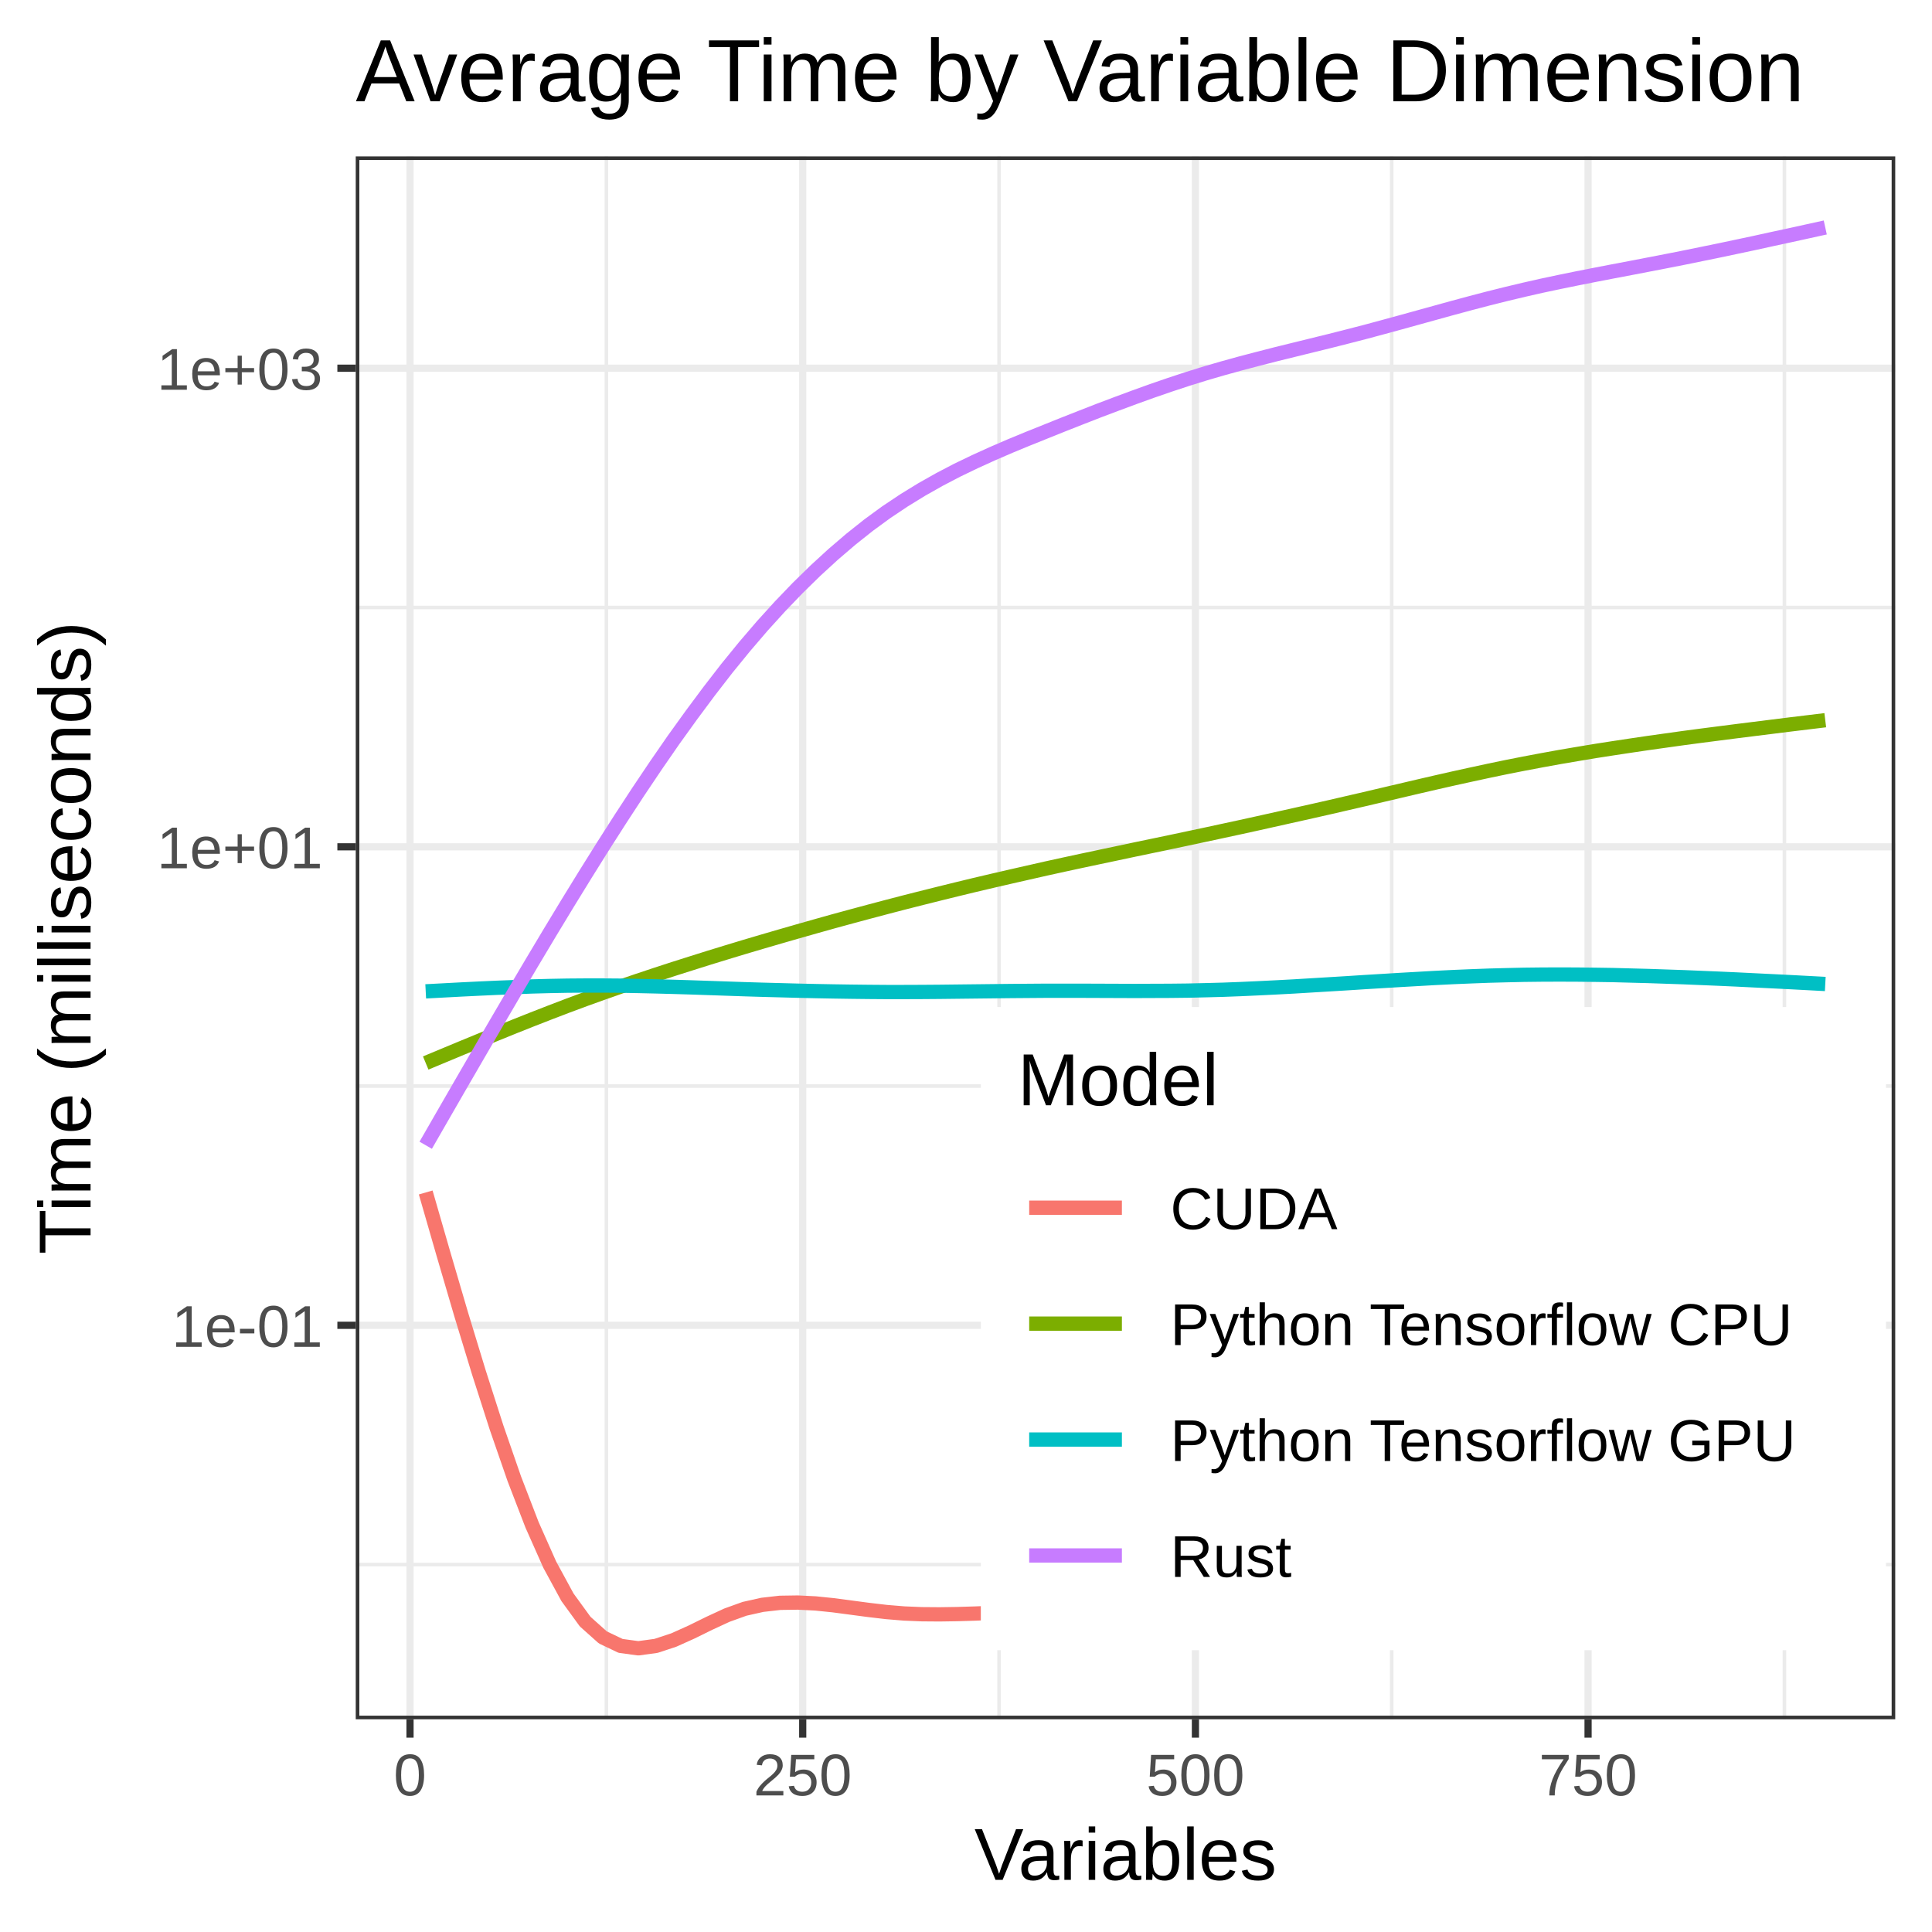
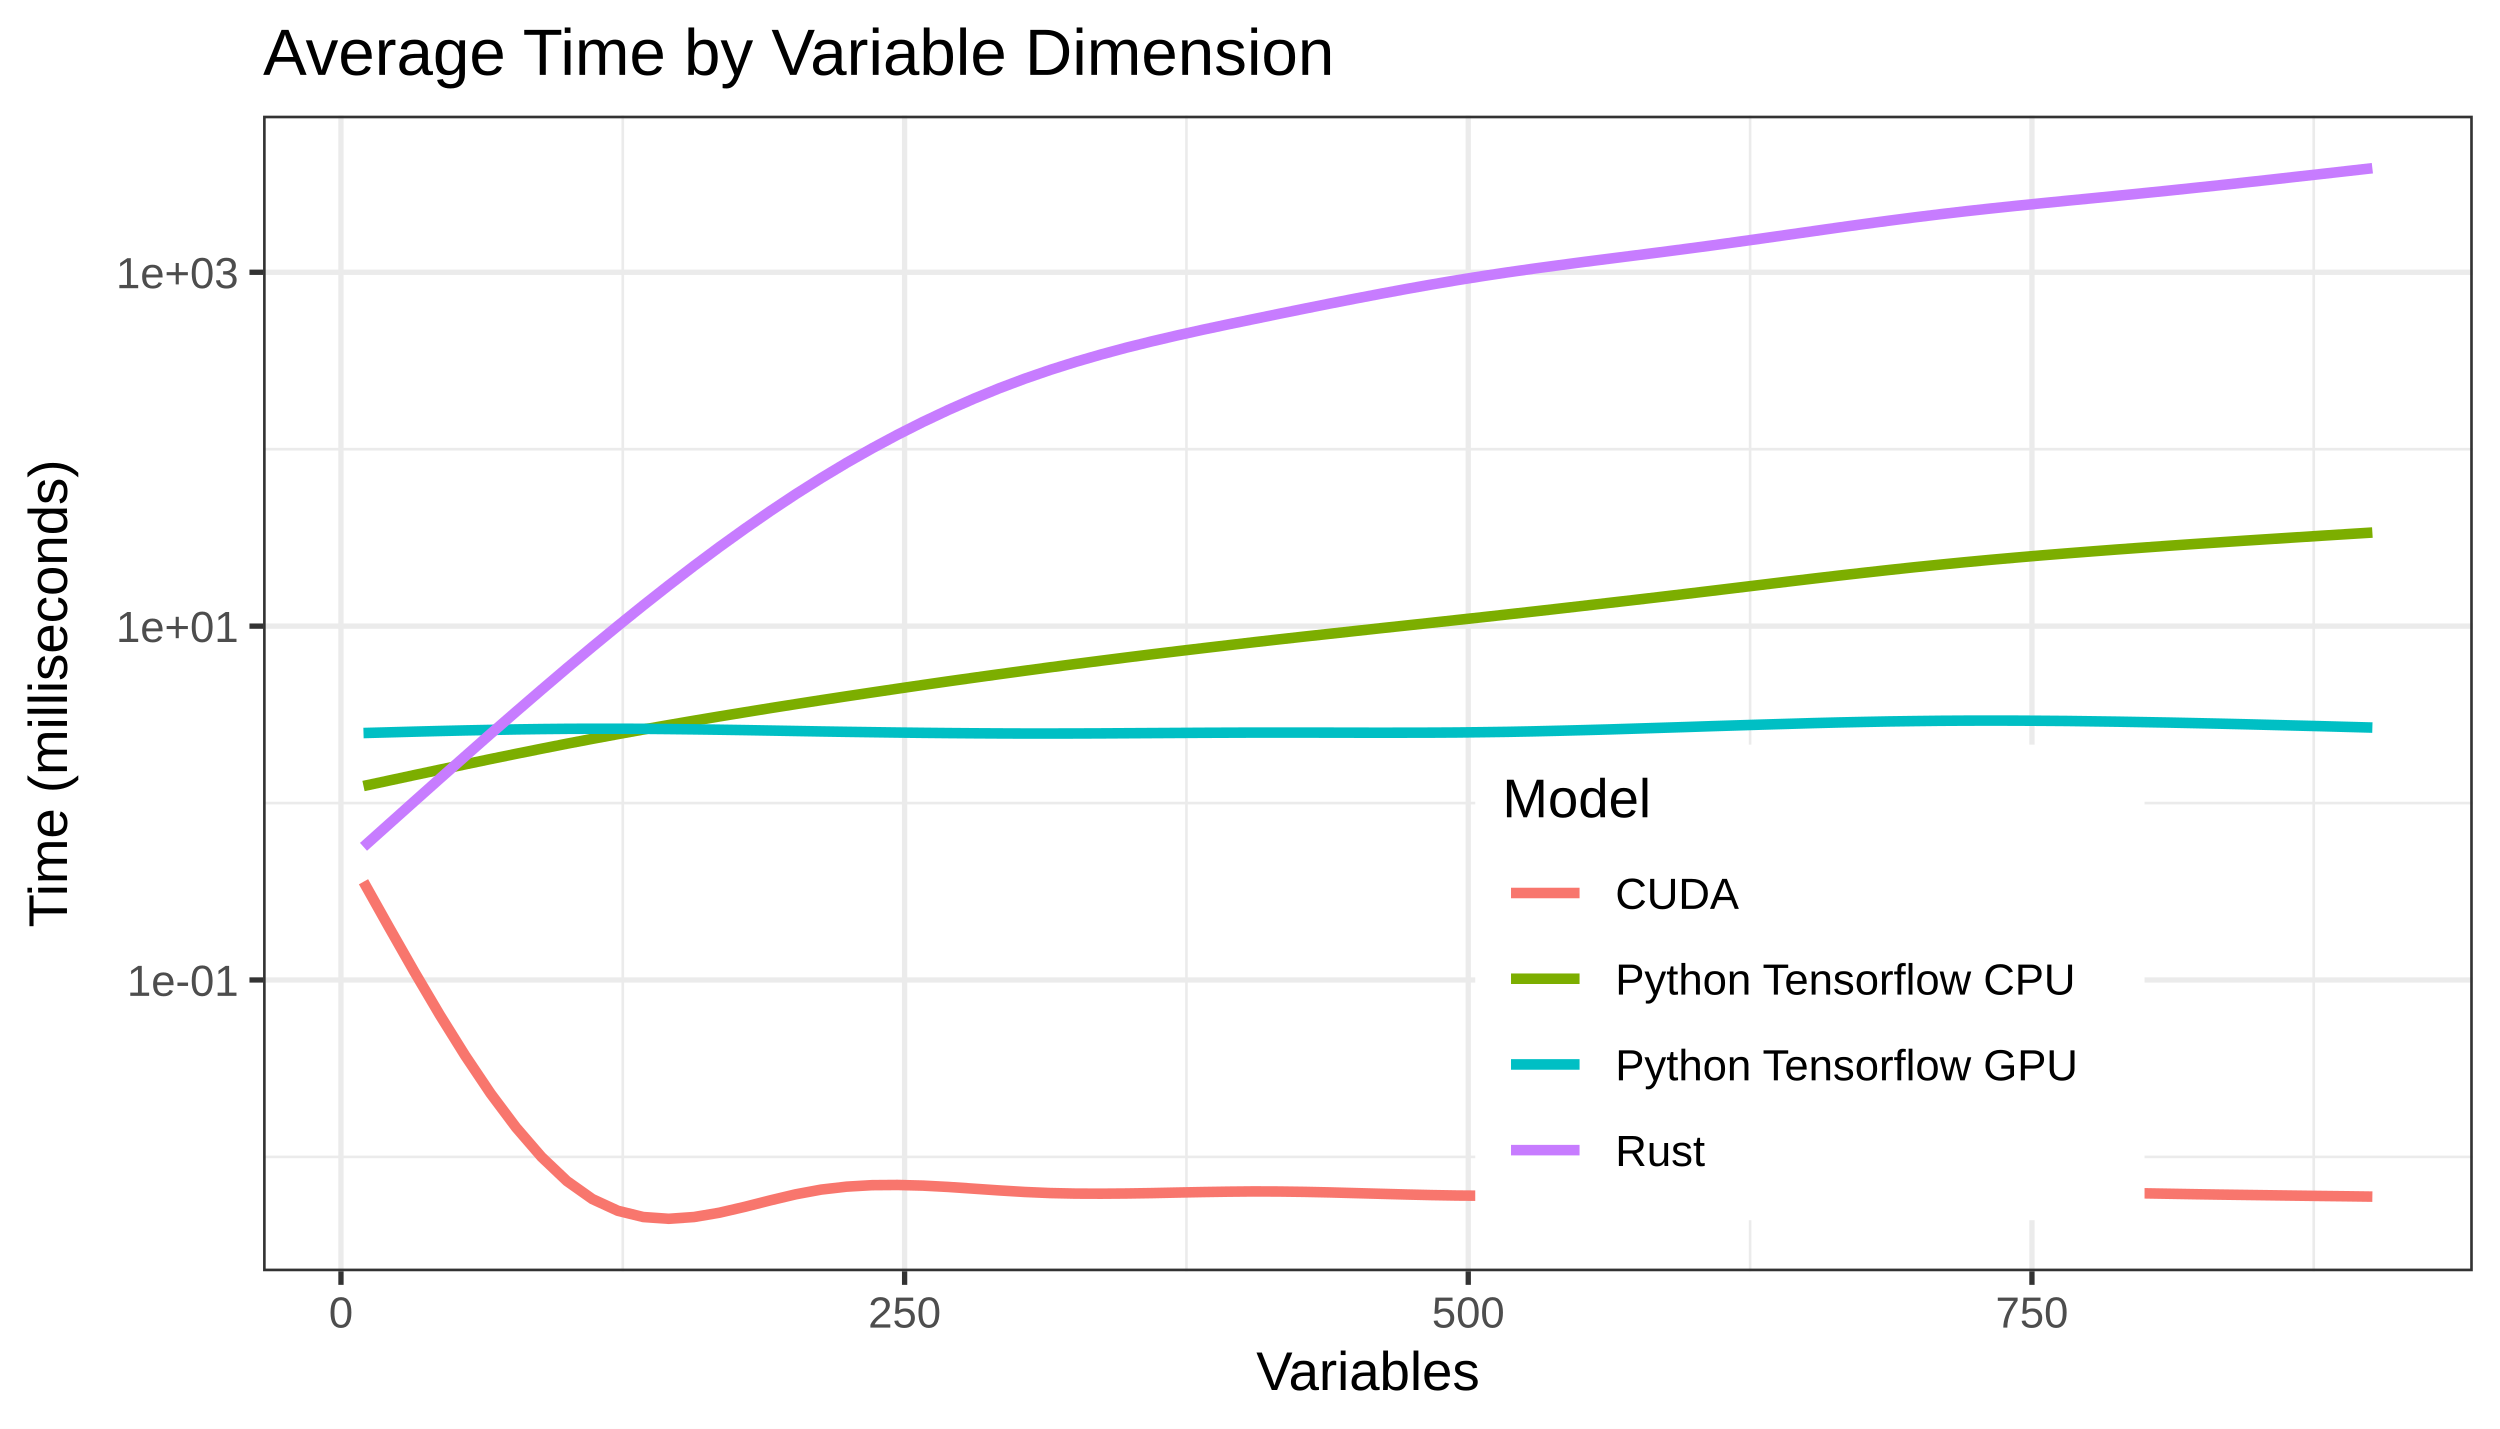
- <svg xmlns="http://www.w3.org/2000/svg" class="svglite" width="288.00pt" height="288.00pt" viewBox="0 0 288.00 288.00">
+ <svg xmlns="http://www.w3.org/2000/svg" class="svglite" width="504.00pt" height="288.00pt" viewBox="0 0 504.00 288.00">
  <defs>
    <style type="text/css">
    .svglite line, .svglite polyline, .svglite polygon, .svglite path, .svglite rect, .svglite circle {
      fill: none;
      stroke: #000000;
      stroke-linecap: round;
      stroke-linejoin: round;
      stroke-miterlimit: 10.00;
    }
    .svglite text {
      white-space: pre;
    }
  </style>
  </defs>
  <rect width="100%" height="100%" style="stroke: none; fill: #FFFFFF;" />
  <defs>
-     <clipPath id="cpMC4wMHwyODguMDB8MC4wMHwyODguMDA=">
-       <rect x="0.00" y="0.00" width="288.00" height="288.00" />
+     <clipPath id="cpMC4wMHw1MDQuMDB8MC4wMHwyODguMDA=">
+       <rect x="0.00" y="0.00" width="504.00" height="288.00" />
    </clipPath>
  </defs>
-   <g clip-path="url(#cpMC4wMHwyODguMDB8MC4wMHwyODguMDA=)">
-     <rect x="0.00" y="0.00" width="288.00" height="288.00" style="stroke-width: 1.07; stroke: #FFFFFF; fill: #FFFFFF;" />
+   <g clip-path="url(#cpMC4wMHw1MDQuMDB8MC4wMHwyODguMDA=)">
+     <rect x="0.00" y="0.00" width="504.00" height="288.00" style="stroke-width: 1.07; stroke: #FFFFFF; fill: #FFFFFF;" />
  </g>
  <defs>
-     <clipPath id="cpNTMuMDN8MjgyLjUyfDIzLjMyfDI1Ni4yOQ==">
-       <rect x="53.03" y="23.32" width="229.49" height="232.97" />
+     <clipPath id="cpNTMuMDN8NDk4LjUyfDIzLjMyfDI1Ni4yOQ==">
+       <rect x="53.03" y="23.32" width="445.49" height="232.97" />
    </clipPath>
  </defs>
-   <g clip-path="url(#cpNTMuMDN8MjgyLjUyfDIzLjMyfDI1Ni4yOQ==)">
-     <rect x="53.03" y="23.32" width="229.49" height="232.97" style="stroke-width: 1.07; stroke: none; fill: #FFFFFF;" />
-     <polyline points="53.03,233.23 282.52,233.23 " style="stroke-width: 0.53; stroke: #EBEBEB; stroke-linecap: butt;" />
-     <polyline points="53.03,161.90 282.52,161.90 " style="stroke-width: 0.53; stroke: #EBEBEB; stroke-linecap: butt;" />
-     <polyline points="53.03,90.56 282.52,90.56 " style="stroke-width: 0.53; stroke: #EBEBEB; stroke-linecap: butt;" />
-     <polyline points="90.39,256.29 90.39,23.32 " style="stroke-width: 0.53; stroke: #EBEBEB; stroke-linecap: butt;" />
-     <polyline points="148.93,256.29 148.93,23.32 " style="stroke-width: 0.53; stroke: #EBEBEB; stroke-linecap: butt;" />
-     <polyline points="207.46,256.29 207.46,23.32 " style="stroke-width: 0.53; stroke: #EBEBEB; stroke-linecap: butt;" />
-     <polyline points="266.00,256.29 266.00,23.32 " style="stroke-width: 0.53; stroke: #EBEBEB; stroke-linecap: butt;" />
-     <polyline points="53.03,197.56 282.52,197.56 " style="stroke-width: 1.07; stroke: #EBEBEB; stroke-linecap: butt;" />
-     <polyline points="53.03,126.23 282.52,126.23 " style="stroke-width: 1.07; stroke: #EBEBEB; stroke-linecap: butt;" />
-     <polyline points="53.03,54.89 282.52,54.89 " style="stroke-width: 1.07; stroke: #EBEBEB; stroke-linecap: butt;" />
-     <polyline points="61.12,256.29 61.12,23.32 " style="stroke-width: 1.07; stroke: #EBEBEB; stroke-linecap: butt;" />
-     <polyline points="119.66,256.29 119.66,23.32 " style="stroke-width: 1.07; stroke: #EBEBEB; stroke-linecap: butt;" />
-     <polyline points="178.20,256.29 178.20,23.32 " style="stroke-width: 1.07; stroke: #EBEBEB; stroke-linecap: butt;" />
-     <polyline points="236.73,256.29 236.73,23.32 " style="stroke-width: 1.07; stroke: #EBEBEB; stroke-linecap: butt;" />
-     <polyline points="63.46,177.76 66.10,186.91 68.74,195.91 71.39,204.60 74.03,212.83 76.67,220.45 79.31,227.30 81.95,233.24 84.59,238.10 87.23,241.73 89.87,244.09 92.51,245.35 95.15,245.71 97.79,245.35 100.43,244.48 103.08,243.29 105.72,241.99 108.36,240.77 111.00,239.82 113.64,239.23 116.28,238.93 118.92,238.89 121.56,239.02 124.20,239.29 126.84,239.64 129.48,239.99 132.12,240.30 134.77,240.52 137.41,240.63 140.05,240.65 142.69,240.61 145.33,240.53 147.97,240.42 150.61,240.32 153.25,240.24 155.89,240.19 158.53,240.21 161.17,240.28 163.81,240.39 166.46,240.53 169.10,240.67 171.74,240.81 174.38,240.93 177.02,241.02 179.66,241.06 182.30,241.05 184.94,240.99 187.58,240.89 190.22,240.75 192.86,240.60 195.50,240.44 198.15,240.28 200.79,240.13 203.43,240.00 206.07,239.89 208.71,239.81 211.35,239.75 213.99,239.72 216.63,239.70 219.27,239.71 221.91,239.73 224.55,239.77 227.19,239.83 229.84,239.90 232.48,239.98 235.12,240.07 237.76,240.17 240.40,240.27 243.04,240.37 245.68,240.47 248.32,240.57 250.96,240.66 253.60,240.75 256.24,240.83 258.89,240.90 261.53,240.97 264.17,241.04 266.81,241.11 269.45,241.17 272.09,241.24 " style="stroke-width: 2.13; stroke: #F8766D; stroke-linecap: butt;" />
-     <polyline points="63.46,158.46 66.10,157.36 68.74,156.26 71.39,155.17 74.03,154.09 76.67,153.02 79.31,151.97 81.95,150.94 84.59,149.93 87.23,148.95 89.87,148.00 92.51,147.07 95.15,146.17 97.79,145.29 100.43,144.43 103.08,143.59 105.72,142.76 108.36,141.95 111.00,141.15 113.64,140.37 116.28,139.60 118.92,138.84 121.56,138.09 124.20,137.35 126.84,136.63 129.48,135.92 132.12,135.22 134.77,134.53 137.41,133.86 140.05,133.20 142.69,132.55 145.33,131.91 147.97,131.29 150.61,130.68 153.25,130.08 155.89,129.48 158.53,128.90 161.17,128.33 163.81,127.77 166.46,127.21 169.10,126.65 171.74,126.10 174.38,125.55 177.02,124.99 179.66,124.43 182.30,123.86 184.94,123.29 187.58,122.71 190.22,122.12 192.86,121.53 195.50,120.94 198.15,120.34 200.79,119.73 203.43,119.12 206.07,118.50 208.71,117.88 211.35,117.26 213.99,116.65 216.63,116.05 219.27,115.47 221.91,114.90 224.55,114.35 227.19,113.83 229.84,113.33 232.48,112.85 235.12,112.40 237.76,111.96 240.40,111.55 243.04,111.15 245.68,110.76 248.32,110.39 250.96,110.02 253.60,109.67 256.24,109.33 258.89,108.99 261.53,108.66 264.17,108.33 266.81,108.00 269.45,107.68 272.09,107.36 " style="stroke-width: 2.13; stroke: #7CAE00; stroke-linecap: butt;" />
-     <polyline points="63.46,147.78 66.10,147.64 68.74,147.50 71.39,147.37 74.03,147.25 76.67,147.15 79.31,147.05 81.95,146.98 84.59,146.93 87.23,146.91 89.87,146.91 92.51,146.93 95.15,146.98 97.79,147.04 100.43,147.11 103.08,147.19 105.72,147.28 108.36,147.37 111.00,147.46 113.64,147.54 116.28,147.61 118.92,147.68 121.56,147.74 124.20,147.79 126.84,147.83 129.48,147.86 132.12,147.88 134.77,147.88 137.41,147.87 140.05,147.85 142.69,147.82 145.33,147.79 147.97,147.76 150.61,147.73 153.25,147.71 155.89,147.69 158.53,147.69 161.17,147.69 163.81,147.70 166.46,147.71 169.10,147.72 171.74,147.71 174.38,147.70 177.02,147.67 179.66,147.61 182.30,147.54 184.94,147.44 187.58,147.32 190.22,147.19 192.86,147.05 195.50,146.89 198.15,146.73 200.79,146.57 203.43,146.40 206.07,146.24 208.71,146.08 211.35,145.93 213.99,145.78 216.63,145.65 219.27,145.54 221.91,145.44 224.55,145.37 227.19,145.31 229.84,145.28 232.48,145.27 235.12,145.28 237.76,145.31 240.40,145.35 243.04,145.42 245.68,145.49 248.32,145.58 250.96,145.67 253.60,145.78 256.24,145.89 258.89,146.01 261.53,146.14 264.17,146.27 266.81,146.40 269.45,146.54 272.09,146.68 " style="stroke-width: 2.13; stroke: #00BFC4; stroke-linecap: butt;" />
-     <polyline points="63.46,170.72 66.10,166.13 68.74,161.55 71.39,156.98 74.03,152.44 76.67,147.93 79.31,143.47 81.95,139.05 84.59,134.69 87.23,130.40 89.87,126.18 92.51,122.05 95.15,118.01 97.79,114.08 100.43,110.26 103.08,106.58 105.72,103.03 108.36,99.62 111.00,96.38 113.64,93.30 116.28,90.39 118.92,87.64 121.56,85.06 124.20,82.64 126.84,80.38 129.48,78.28 132.12,76.35 134.77,74.58 137.41,72.96 140.05,71.47 142.69,70.09 145.33,68.82 147.97,67.62 150.61,66.48 153.25,65.39 155.89,64.33 158.53,63.27 161.17,62.23 163.81,61.20 166.46,60.20 169.10,59.22 171.74,58.27 174.38,57.36 177.02,56.49 179.66,55.67 182.30,54.90 184.94,54.17 187.58,53.48 190.22,52.80 192.86,52.15 195.50,51.50 198.15,50.85 200.79,50.18 203.43,49.50 206.07,48.79 208.71,48.07 211.35,47.34 213.99,46.61 216.63,45.88 219.27,45.17 221.91,44.48 224.55,43.82 227.19,43.19 229.84,42.59 232.48,42.03 235.12,41.49 237.76,40.97 240.40,40.46 243.04,39.96 245.68,39.45 248.32,38.94 250.96,38.42 253.60,37.88 256.24,37.34 258.89,36.78 261.53,36.22 264.17,35.64 266.81,35.07 269.45,34.49 272.09,33.91 " style="stroke-width: 2.13; stroke: #C77CFF; stroke-linecap: butt;" />
-     <rect x="53.03" y="23.32" width="229.49" height="232.97" style="stroke-width: 1.07; stroke: #333333;" />
+   <g clip-path="url(#cpNTMuMDN8NDk4LjUyfDIzLjMyfDI1Ni4yOQ==)">
+     <rect x="53.03" y="23.32" width="445.49" height="232.97" style="stroke-width: 1.07; stroke: none; fill: #FFFFFF;" />
+     <polyline points="53.03,233.23 498.52,233.23 " style="stroke-width: 0.53; stroke: #EBEBEB; stroke-linecap: butt;" />
+     <polyline points="53.03,161.90 498.52,161.90 " style="stroke-width: 0.53; stroke: #EBEBEB; stroke-linecap: butt;" />
+     <polyline points="53.03,90.56 498.52,90.56 " style="stroke-width: 0.53; stroke: #EBEBEB; stroke-linecap: butt;" />
+     <polyline points="125.55,256.29 125.55,23.32 " style="stroke-width: 0.53; stroke: #EBEBEB; stroke-linecap: butt;" />
+     <polyline points="239.19,256.29 239.19,23.32 " style="stroke-width: 0.53; stroke: #EBEBEB; stroke-linecap: butt;" />
+     <polyline points="352.82,256.29 352.82,23.32 " style="stroke-width: 0.53; stroke: #EBEBEB; stroke-linecap: butt;" />
+     <polyline points="466.45,256.29 466.45,23.32 " style="stroke-width: 0.53; stroke: #EBEBEB; stroke-linecap: butt;" />
+     <polyline points="53.03,197.56 498.52,197.56 " style="stroke-width: 1.07; stroke: #EBEBEB; stroke-linecap: butt;" />
+     <polyline points="53.03,126.23 498.52,126.23 " style="stroke-width: 1.07; stroke: #EBEBEB; stroke-linecap: butt;" />
+     <polyline points="53.03,54.89 498.52,54.89 " style="stroke-width: 1.07; stroke: #EBEBEB; stroke-linecap: butt;" />
+     <polyline points="68.74,256.29 68.74,23.32 " style="stroke-width: 1.07; stroke: #EBEBEB; stroke-linecap: butt;" />
+     <polyline points="182.37,256.29 182.37,23.32 " style="stroke-width: 1.07; stroke: #EBEBEB; stroke-linecap: butt;" />
+     <polyline points="296.00,256.29 296.00,23.32 " style="stroke-width: 1.07; stroke: #EBEBEB; stroke-linecap: butt;" />
+     <polyline points="409.64,256.29 409.64,23.32 " style="stroke-width: 1.07; stroke: #EBEBEB; stroke-linecap: butt;" />
+     <polyline points="73.28,177.76 78.41,186.91 83.53,195.91 88.66,204.60 93.79,212.83 98.91,220.45 104.04,227.30 109.17,233.24 114.29,238.10 119.42,241.73 124.55,244.09 129.67,245.35 134.80,245.71 139.92,245.35 145.05,244.48 150.18,243.29 155.30,241.99 160.43,240.77 165.56,239.82 170.68,239.23 175.81,238.93 180.94,238.89 186.06,239.02 191.19,239.29 196.32,239.64 201.44,239.99 206.57,240.30 211.70,240.52 216.82,240.63 221.95,240.65 227.07,240.61 232.20,240.53 237.33,240.42 242.45,240.32 247.58,240.24 252.71,240.19 257.83,240.21 262.96,240.28 268.09,240.39 273.21,240.53 278.34,240.67 283.47,240.81 288.59,240.93 293.72,241.02 298.85,241.06 303.97,241.05 309.10,240.99 314.22,240.89 319.35,240.75 324.48,240.60 329.60,240.44 334.73,240.28 339.86,240.13 344.98,240.00 350.11,239.89 355.24,239.81 360.36,239.75 365.49,239.72 370.62,239.70 375.74,239.71 380.87,239.73 385.99,239.77 391.12,239.83 396.25,239.90 401.37,239.98 406.50,240.07 411.63,240.17 416.75,240.27 421.88,240.37 427.01,240.47 432.13,240.57 437.26,240.66 442.39,240.75 447.51,240.83 452.64,240.90 457.77,240.97 462.89,241.04 468.02,241.11 473.14,241.17 478.27,241.24 " style="stroke-width: 2.13; stroke: #F8766D; stroke-linecap: butt;" />
+     <polyline points="73.28,158.46 78.41,157.36 83.53,156.26 88.66,155.17 93.79,154.09 98.91,153.02 104.04,151.97 109.17,150.94 114.29,149.93 119.42,148.95 124.55,148.00 129.67,147.07 134.80,146.17 139.92,145.29 145.05,144.43 150.18,143.59 155.30,142.76 160.43,141.95 165.56,141.15 170.68,140.37 175.81,139.60 180.94,138.84 186.06,138.09 191.19,137.35 196.32,136.63 201.44,135.92 206.57,135.22 211.70,134.53 216.82,133.86 221.95,133.20 227.07,132.55 232.20,131.91 237.33,131.29 242.45,130.68 247.58,130.08 252.71,129.48 257.83,128.90 262.96,128.33 268.09,127.77 273.21,127.21 278.34,126.65 283.47,126.10 288.59,125.55 293.72,124.99 298.85,124.43 303.97,123.86 309.10,123.29 314.22,122.71 319.35,122.12 324.48,121.53 329.60,120.94 334.73,120.34 339.86,119.73 344.98,119.12 350.11,118.50 355.24,117.88 360.36,117.26 365.49,116.65 370.62,116.05 375.74,115.47 380.87,114.90 385.99,114.35 391.12,113.83 396.25,113.33 401.37,112.85 406.50,112.40 411.63,111.96 416.75,111.55 421.88,111.15 427.01,110.76 432.13,110.39 437.26,110.02 442.39,109.67 447.51,109.33 452.64,108.99 457.77,108.66 462.89,108.33 468.02,108.00 473.14,107.68 478.27,107.36 " style="stroke-width: 2.13; stroke: #7CAE00; stroke-linecap: butt;" />
+     <polyline points="73.28,147.78 78.41,147.64 83.53,147.50 88.66,147.37 93.79,147.25 98.91,147.15 104.04,147.05 109.17,146.98 114.29,146.93 119.42,146.91 124.55,146.91 129.67,146.93 134.80,146.98 139.92,147.04 145.05,147.11 150.18,147.19 155.30,147.28 160.43,147.37 165.56,147.46 170.68,147.54 175.81,147.61 180.94,147.68 186.06,147.74 191.19,147.79 196.32,147.83 201.44,147.86 206.57,147.88 211.70,147.88 216.82,147.87 221.95,147.85 227.07,147.82 232.20,147.79 237.33,147.76 242.45,147.73 247.58,147.71 252.71,147.69 257.83,147.69 262.96,147.69 268.09,147.70 273.21,147.71 278.34,147.72 283.47,147.71 288.59,147.70 293.72,147.67 298.85,147.61 303.97,147.54 309.10,147.44 314.22,147.32 319.35,147.19 324.48,147.05 329.60,146.89 334.73,146.73 339.86,146.57 344.98,146.40 350.11,146.24 355.24,146.08 360.36,145.93 365.49,145.78 370.62,145.65 375.74,145.54 380.87,145.44 385.99,145.37 391.12,145.31 396.25,145.28 401.37,145.27 406.50,145.28 411.63,145.31 416.75,145.35 421.88,145.42 427.01,145.49 432.13,145.58 437.26,145.67 442.39,145.78 447.51,145.89 452.64,146.01 457.77,146.14 462.89,146.27 468.02,146.40 473.14,146.54 478.27,146.68 " style="stroke-width: 2.13; stroke: #00BFC4; stroke-linecap: butt;" />
+     <polyline points="73.28,170.72 78.41,166.13 83.53,161.55 88.66,156.98 93.79,152.44 98.91,147.93 104.04,143.47 109.17,139.05 114.29,134.69 119.42,130.40 124.55,126.18 129.67,122.05 134.80,118.01 139.92,114.08 145.05,110.26 150.18,106.58 155.30,103.03 160.43,99.62 165.56,96.38 170.68,93.30 175.81,90.39 180.94,87.64 186.06,85.06 191.19,82.64 196.32,80.38 201.44,78.28 206.57,76.35 211.70,74.58 216.82,72.96 221.95,71.47 227.07,70.09 232.20,68.82 237.33,67.62 242.45,66.48 247.58,65.39 252.71,64.33 257.83,63.27 262.96,62.23 268.09,61.20 273.21,60.20 278.34,59.22 283.47,58.27 288.59,57.36 293.72,56.49 298.85,55.67 303.97,54.90 309.10,54.17 314.22,53.48 319.35,52.80 324.48,52.15 329.60,51.50 334.73,50.85 339.86,50.18 344.98,49.50 350.11,48.79 355.24,48.07 360.36,47.34 365.49,46.61 370.62,45.88 375.74,45.17 380.87,44.48 385.99,43.82 391.12,43.19 396.25,42.59 401.37,42.03 406.50,41.49 411.63,40.97 416.75,40.46 421.88,39.96 427.01,39.45 432.13,38.94 437.26,38.42 442.39,37.88 447.51,37.34 452.64,36.78 457.77,36.22 462.89,35.64 468.02,35.07 473.14,34.49 478.27,33.91 " style="stroke-width: 2.13; stroke: #C77CFF; stroke-linecap: butt;" />
+     <rect x="53.03" y="23.32" width="445.49" height="232.97" style="stroke-width: 1.07; stroke: #333333;" />
  </g>
-   <g clip-path="url(#cpMC4wMHwyODguMDB8MC4wMHwyODguMDA=)">
+   <g clip-path="url(#cpMC4wMHw1MDQuMDB8MC4wMHwyODguMDA=)">
    <text x="48.10" y="200.77" text-anchor="end" style="font-size: 8.80px;fill: #4D4D4D; font-family: &quot;Arimo&quot;;" textLength="25.37px" lengthAdjust="spacingAndGlyphs">1e-01</text>
    <text x="48.10" y="129.43" text-anchor="end" style="font-size: 8.80px;fill: #4D4D4D; font-family: &quot;Arimo&quot;;" textLength="29.57px" lengthAdjust="spacingAndGlyphs">1e+01</text>
    <text x="48.10" y="58.10" text-anchor="end" style="font-size: 8.80px;fill: #4D4D4D; font-family: &quot;Arimo&quot;;" textLength="29.57px" lengthAdjust="spacingAndGlyphs">1e+03</text>
    <polyline points="50.29,197.56 53.03,197.56 " style="stroke-width: 1.07; stroke: #333333; stroke-linecap: butt;" />
    <polyline points="50.29,126.23 53.03,126.23 " style="stroke-width: 1.07; stroke: #333333; stroke-linecap: butt;" />
    <polyline points="50.29,54.89 53.03,54.89 " style="stroke-width: 1.07; stroke: #333333; stroke-linecap: butt;" />
-     <polyline points="61.12,259.03 61.12,256.29 " style="stroke-width: 1.07; stroke: #333333; stroke-linecap: butt;" />
-     <polyline points="119.66,259.03 119.66,256.29 " style="stroke-width: 1.07; stroke: #333333; stroke-linecap: butt;" />
-     <polyline points="178.20,259.03 178.20,256.29 " style="stroke-width: 1.07; stroke: #333333; stroke-linecap: butt;" />
-     <polyline points="236.73,259.03 236.73,256.29 " style="stroke-width: 1.07; stroke: #333333; stroke-linecap: butt;" />
-     <text x="61.12" y="267.64" text-anchor="middle" style="font-size: 8.80px;fill: #4D4D4D; font-family: &quot;Arimo&quot;;" textLength="5.59px" lengthAdjust="spacingAndGlyphs">0</text>
-     <text x="119.66" y="267.64" text-anchor="middle" style="font-size: 8.80px;fill: #4D4D4D; font-family: &quot;Arimo&quot;;" textLength="16.78px" lengthAdjust="spacingAndGlyphs">250</text>
-     <text x="178.20" y="267.64" text-anchor="middle" style="font-size: 8.80px;fill: #4D4D4D; font-family: &quot;Arimo&quot;;" textLength="16.78px" lengthAdjust="spacingAndGlyphs">500</text>
-     <text x="236.73" y="267.64" text-anchor="middle" style="font-size: 8.80px;fill: #4D4D4D; font-family: &quot;Arimo&quot;;" textLength="16.78px" lengthAdjust="spacingAndGlyphs">750</text>
-     <text x="167.78" y="280.23" text-anchor="middle" style="font-size: 11.00px; font-family: &quot;Arimo&quot;;" textLength="50.27px" lengthAdjust="spacingAndGlyphs">Variables</text>
+     <polyline points="68.74,259.03 68.74,256.29 " style="stroke-width: 1.07; stroke: #333333; stroke-linecap: butt;" />
+     <polyline points="182.37,259.03 182.37,256.29 " style="stroke-width: 1.07; stroke: #333333; stroke-linecap: butt;" />
+     <polyline points="296.00,259.03 296.00,256.29 " style="stroke-width: 1.07; stroke: #333333; stroke-linecap: butt;" />
+     <polyline points="409.64,259.03 409.64,256.29 " style="stroke-width: 1.07; stroke: #333333; stroke-linecap: butt;" />
+     <text x="68.74" y="267.64" text-anchor="middle" style="font-size: 8.80px;fill: #4D4D4D; font-family: &quot;Arimo&quot;;" textLength="5.59px" lengthAdjust="spacingAndGlyphs">0</text>
+     <text x="182.37" y="267.64" text-anchor="middle" style="font-size: 8.80px;fill: #4D4D4D; font-family: &quot;Arimo&quot;;" textLength="16.78px" lengthAdjust="spacingAndGlyphs">250</text>
+     <text x="296.00" y="267.64" text-anchor="middle" style="font-size: 8.80px;fill: #4D4D4D; font-family: &quot;Arimo&quot;;" textLength="16.78px" lengthAdjust="spacingAndGlyphs">500</text>
+     <text x="409.64" y="267.64" text-anchor="middle" style="font-size: 8.80px;fill: #4D4D4D; font-family: &quot;Arimo&quot;;" textLength="16.78px" lengthAdjust="spacingAndGlyphs">750</text>
+     <text x="275.78" y="280.23" text-anchor="middle" style="font-size: 11.00px; font-family: &quot;Arimo&quot;;" textLength="50.27px" lengthAdjust="spacingAndGlyphs">Variables</text>
    <text transform="translate(13.50,139.81) rotate(-90)" text-anchor="middle" style="font-size: 11.00px; font-family: &quot;Arimo&quot;;" textLength="106.92px" lengthAdjust="spacingAndGlyphs">Time (milliseconds)</text>
-     <rect x="146.21" y="150.12" width="134.93" height="95.87" style="stroke-width: 1.07; stroke: none; fill: #FFFFFF;" />
-     <text x="151.69" y="164.76" style="font-size: 11.00px; font-family: &quot;Arimo&quot;;" textLength="33.03px" lengthAdjust="spacingAndGlyphs">Model</text>
-     <rect x="151.69" y="171.39" width="17.28" height="17.28" style="stroke-width: 1.07; stroke: none; fill: #FFFFFF;" />
-     <line x1="153.42" y1="180.03" x2="167.24" y2="180.03" style="stroke-width: 2.13; stroke: #F8766D; stroke-linecap: butt;" />
-     <rect x="151.69" y="188.67" width="17.28" height="17.28" style="stroke-width: 1.07; stroke: none; fill: #FFFFFF;" />
-     <line x1="153.42" y1="197.31" x2="167.24" y2="197.31" style="stroke-width: 2.13; stroke: #7CAE00; stroke-linecap: butt;" />
-     <rect x="151.69" y="205.95" width="17.28" height="17.28" style="stroke-width: 1.07; stroke: none; fill: #FFFFFF;" />
-     <line x1="153.42" y1="214.59" x2="167.24" y2="214.59" style="stroke-width: 2.13; stroke: #00BFC4; stroke-linecap: butt;" />
-     <rect x="151.69" y="223.23" width="17.28" height="17.28" style="stroke-width: 1.07; stroke: none; fill: #FFFFFF;" />
-     <line x1="153.42" y1="231.87" x2="167.24" y2="231.87" style="stroke-width: 2.13; stroke: #C77CFF; stroke-linecap: butt;" />
-     <text x="174.45" y="183.23" style="font-size: 8.80px; font-family: &quot;Arimo&quot;;" textLength="25.22px" lengthAdjust="spacingAndGlyphs">CUDA</text>
-     <text x="174.45" y="200.51" style="font-size: 8.80px; font-family: &quot;Arimo&quot;;" textLength="100.53px" lengthAdjust="spacingAndGlyphs">Python Tensorflow CPU</text>
-     <text x="174.45" y="217.79" style="font-size: 8.80px; font-family: &quot;Arimo&quot;;" textLength="101.21px" lengthAdjust="spacingAndGlyphs">Python Tensorflow GPU</text>
-     <text x="174.45" y="235.07" style="font-size: 8.80px; font-family: &quot;Arimo&quot;;" textLength="19.32px" lengthAdjust="spacingAndGlyphs">Rust</text>
+     <rect x="297.41" y="150.12" width="134.93" height="95.87" style="stroke-width: 1.07; stroke: none; fill: #FFFFFF;" />
+     <text x="302.89" y="164.76" style="font-size: 11.00px; font-family: &quot;Arimo&quot;;" textLength="33.03px" lengthAdjust="spacingAndGlyphs">Model</text>
+     <rect x="302.89" y="171.39" width="17.28" height="17.28" style="stroke-width: 1.07; stroke: none; fill: #FFFFFF;" />
+     <line x1="304.62" y1="180.03" x2="318.44" y2="180.03" style="stroke-width: 2.13; stroke: #F8766D; stroke-linecap: butt;" />
+     <rect x="302.89" y="188.67" width="17.28" height="17.28" style="stroke-width: 1.07; stroke: none; fill: #FFFFFF;" />
+     <line x1="304.62" y1="197.31" x2="318.44" y2="197.31" style="stroke-width: 2.13; stroke: #7CAE00; stroke-linecap: butt;" />
+     <rect x="302.89" y="205.95" width="17.28" height="17.28" style="stroke-width: 1.07; stroke: none; fill: #FFFFFF;" />
+     <line x1="304.62" y1="214.59" x2="318.44" y2="214.59" style="stroke-width: 2.13; stroke: #00BFC4; stroke-linecap: butt;" />
+     <rect x="302.89" y="223.23" width="17.28" height="17.28" style="stroke-width: 1.07; stroke: none; fill: #FFFFFF;" />
+     <line x1="304.62" y1="231.87" x2="318.44" y2="231.87" style="stroke-width: 2.13; stroke: #C77CFF; stroke-linecap: butt;" />
+     <text x="325.65" y="183.23" style="font-size: 8.80px; font-family: &quot;Arimo&quot;;" textLength="25.22px" lengthAdjust="spacingAndGlyphs">CUDA</text>
+     <text x="325.65" y="200.51" style="font-size: 8.80px; font-family: &quot;Arimo&quot;;" textLength="100.53px" lengthAdjust="spacingAndGlyphs">Python Tensorflow CPU</text>
+     <text x="325.65" y="217.79" style="font-size: 8.80px; font-family: &quot;Arimo&quot;;" textLength="101.21px" lengthAdjust="spacingAndGlyphs">Python Tensorflow GPU</text>
+     <text x="325.65" y="235.07" style="font-size: 8.80px; font-family: &quot;Arimo&quot;;" textLength="19.32px" lengthAdjust="spacingAndGlyphs">Rust</text>
    <text x="53.03" y="15.10" style="font-size: 13.20px; font-family: &quot;Arimo&quot;;" textLength="242.91px" lengthAdjust="spacingAndGlyphs">Average Time by Variable Dimension</text>
  </g>
</svg>
